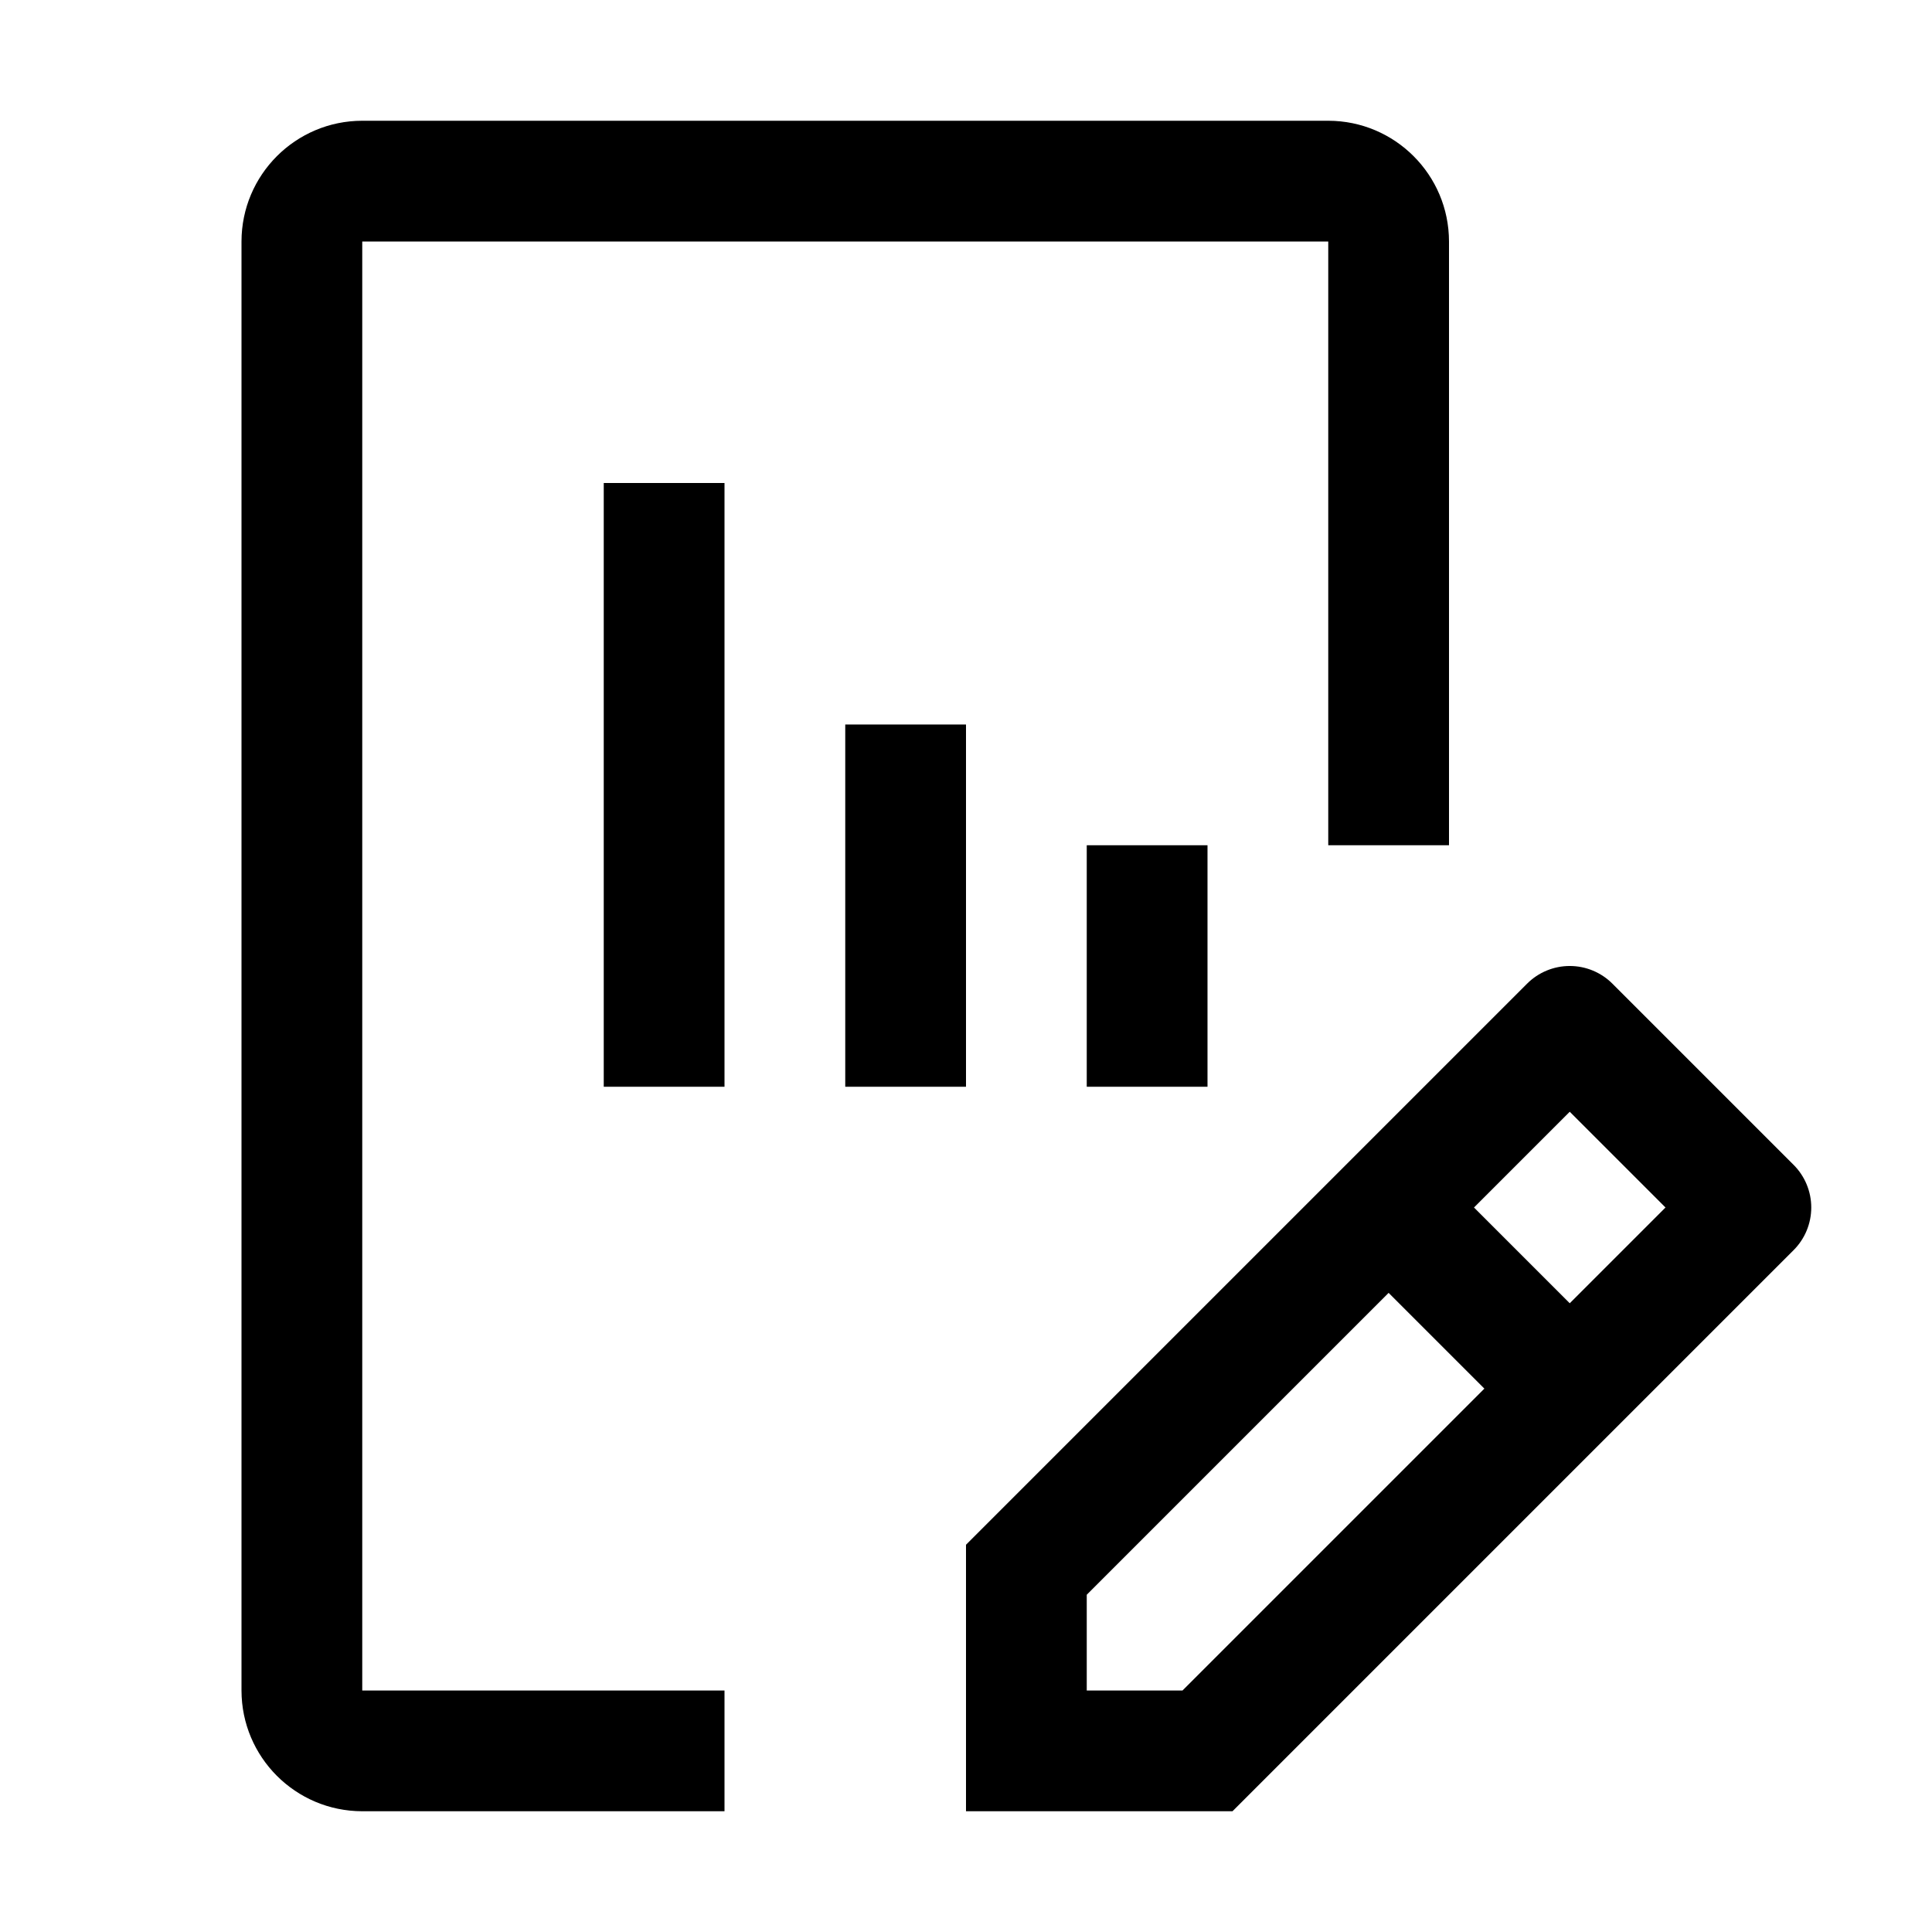
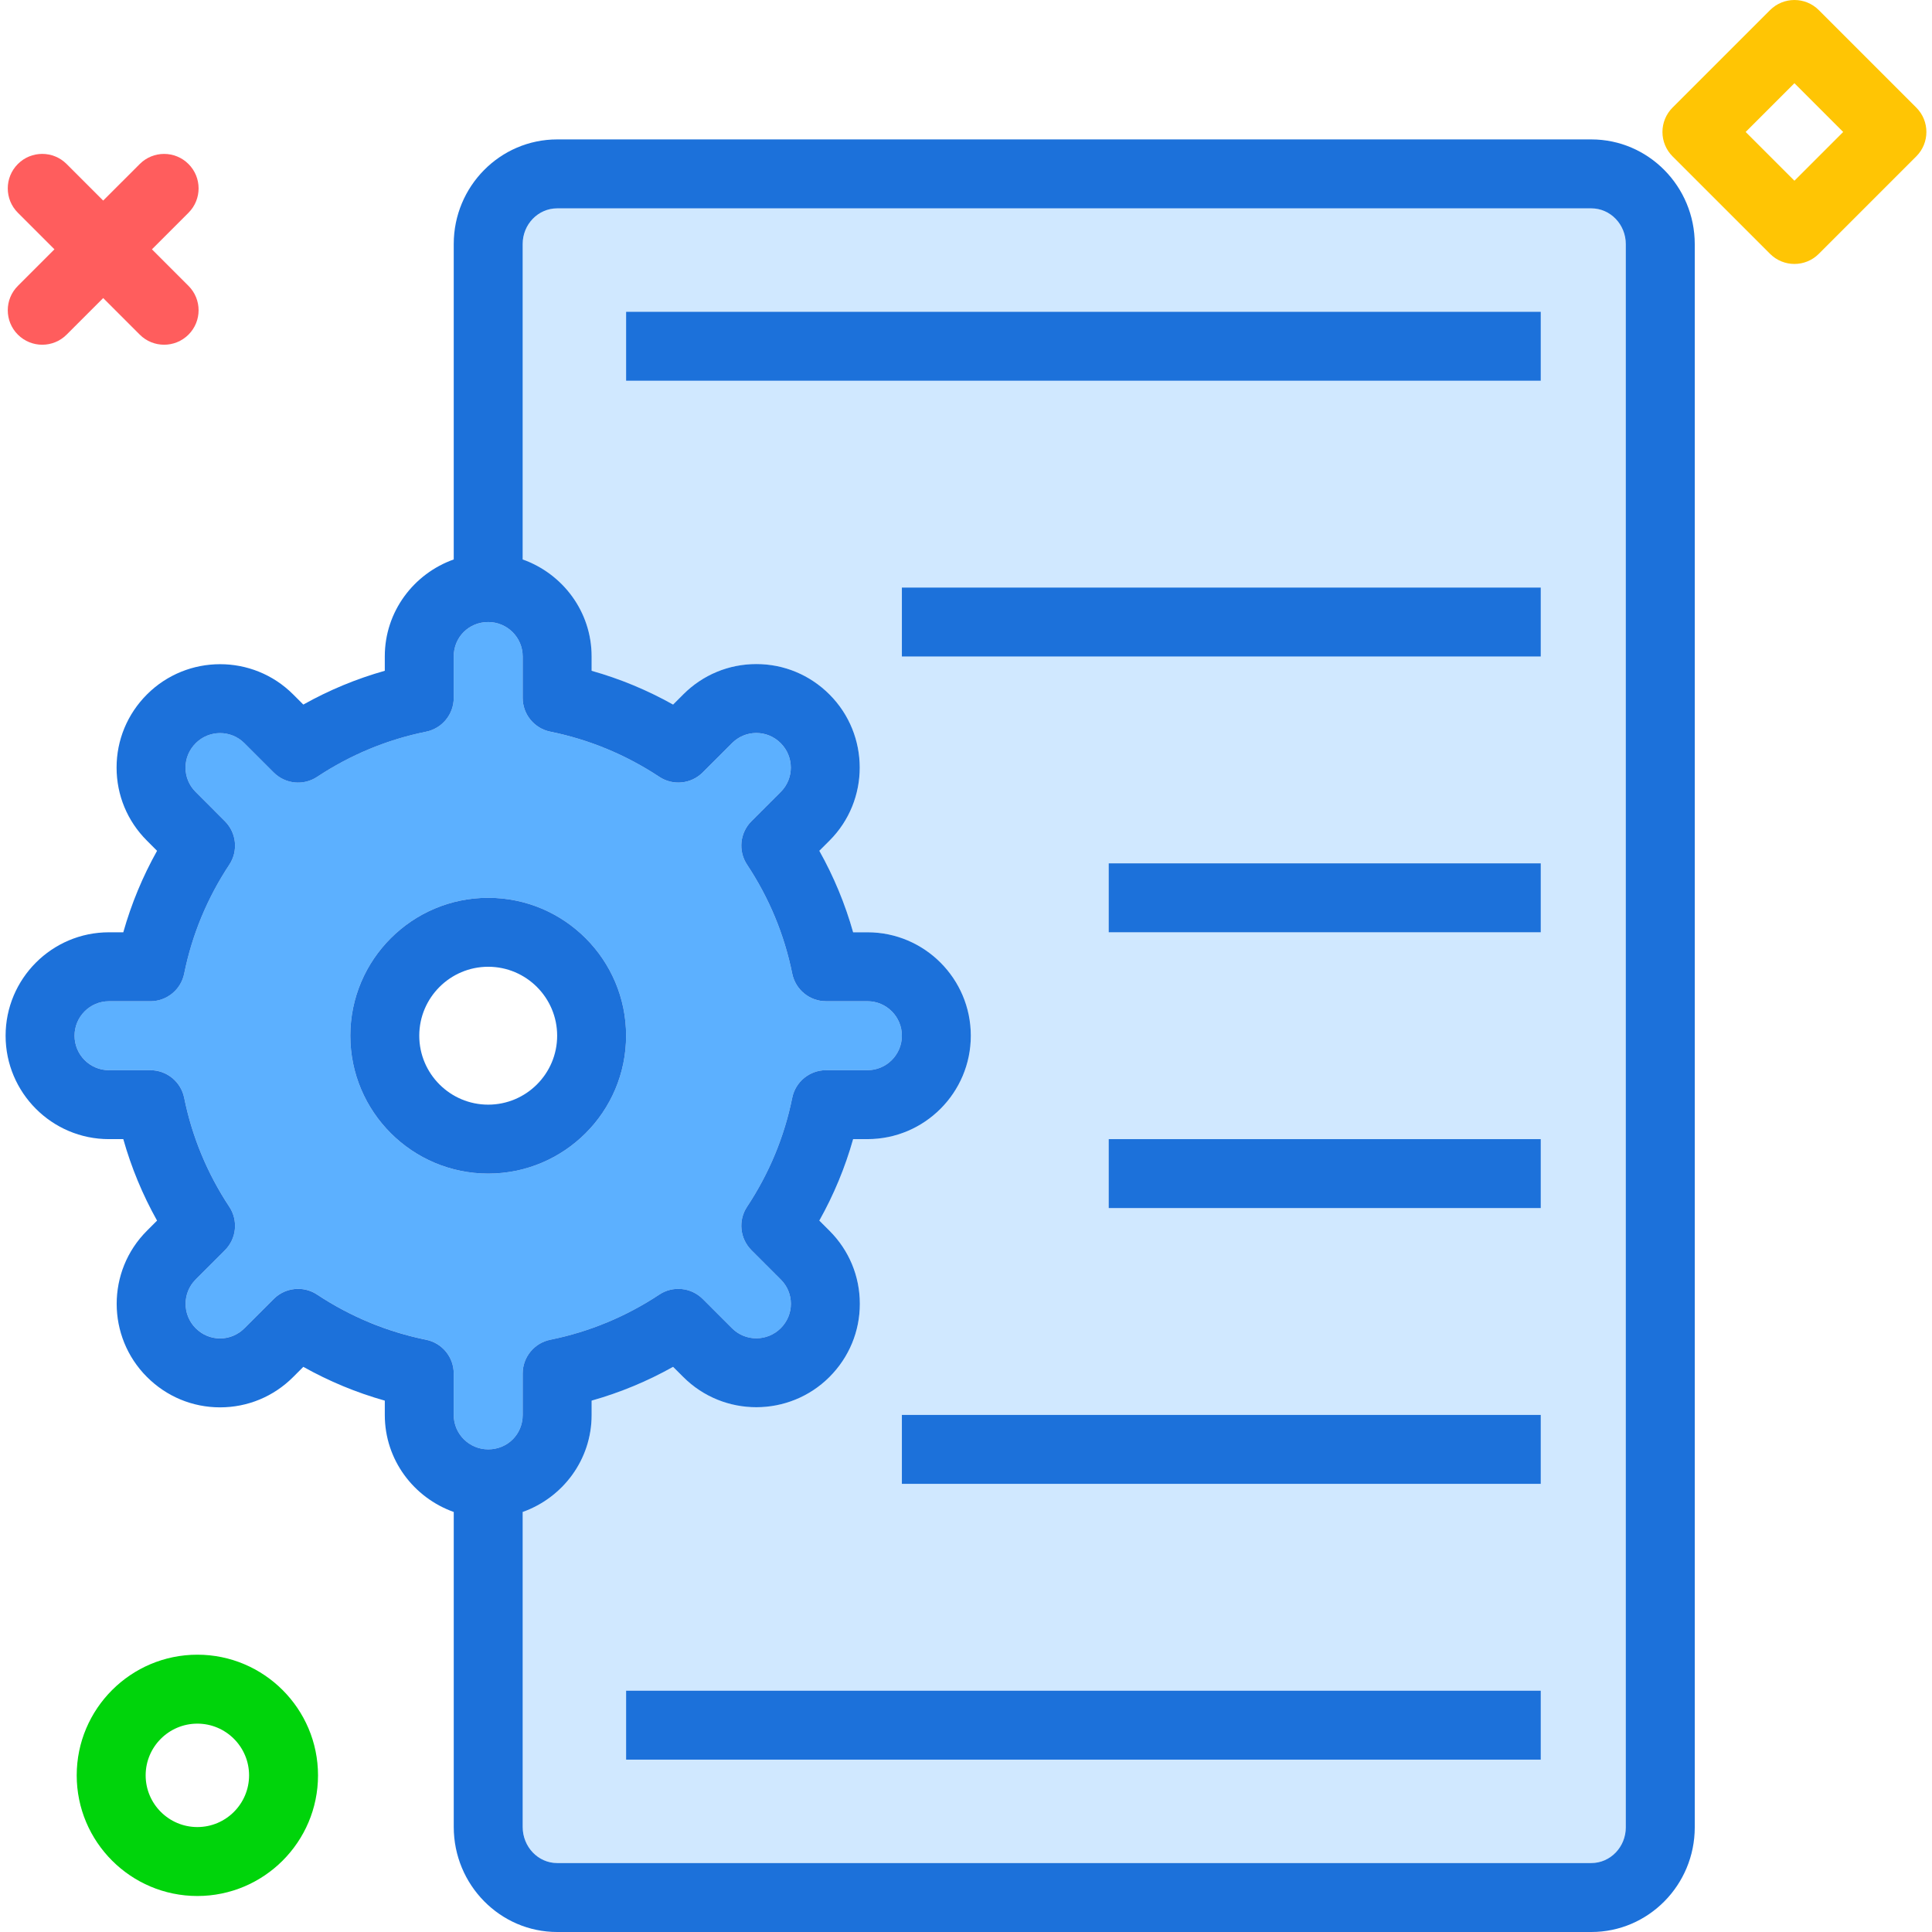
- <svg xmlns="http://www.w3.org/2000/svg" fill="#000000" width="800px" height="800px" viewBox="0 0 32 32" id="icon">
-   <defs>
-     <style>
-       .cls-1 {
-         fill: none;
-       }
-     </style>
-   </defs>
-   <path d="M29.707,19.293l-3-3a.999.999,0,0,0-1.414,0L16,25.586V30h4.414l9.293-9.293A.999.999,0,0,0,29.707,19.293ZM19.586,28H18V26.414l5-5L24.586,23ZM26,21.586,24.414,20,26,18.414,27.586,20Z" />
-   <rect x="17" y="15" width="4" height="2" transform="translate(3 35) rotate(-90)" />
-   <rect x="12" y="14" width="6" height="2" transform="translate(0 30) rotate(-90)" />
-   <rect x="6" y="12" width="10" height="2" transform="translate(-2 24) rotate(-90)" />
-   <path d="M12,30H6a2.002,2.002,0,0,1-2-2V4A2.002,2.002,0,0,1,6,2H22a2.002,2.002,0,0,1,2,2V14H22V4H6V28h6Z" />
-   <rect id="_Transparent_Rectangle_" data-name="&lt;Transparent Rectangle&gt;" class="cls-1" width="32" height="32" />
+ <svg xmlns="http://www.w3.org/2000/svg" version="1.1" id="filesettings" viewBox="0 0 222.88 224.178" enable-background="new 0 0 222.88 224.178" xml:space="preserve" width="512" height="512">
+   <g>
+     <path fill="#5CB0FF" d="M52,164.189c0,2.199,1.793,3.988,4,3.988c2.242,0,4-1.752,4-3.988v-4.812   c0-1.902,1.34-3.543,3.207-3.92c4.523-0.918,8.777-2.682,12.645-5.24c1.578-1.049,3.684-0.838,5.035,0.504   l3.406,3.404c1.559,1.559,4.09,1.549,5.648-0.006c0.762-0.764,1.184-1.77,1.18-2.832   c0-1.06-0.414-2.061-1.172-2.814l-3.406-3.408c-1.344-1.346-1.559-3.451-0.508-5.037   c2.562-3.867,4.328-8.121,5.242-12.645c0.379-1.865,2.019-3.205,3.922-3.205h4.812c2.199,0,3.988-1.795,3.988-4   s-1.789-4-3.988-4h-4.812c-1.902,0-3.543-1.34-3.922-3.205c-0.914-4.523-2.68-8.777-5.242-12.645   c-1.051-1.586-0.836-3.691,0.508-5.037l3.406-3.406c1.555-1.555,1.551-4.09-0.008-5.648   c-0.762-0.764-1.766-1.182-2.828-1.182c-0.004,0-0.004,0-0.004,0c-1.059,0-2.059,0.416-2.812,1.172l-3.41,3.408   c-1.352,1.346-3.457,1.553-5.035,0.504c-3.867-2.559-8.121-4.322-12.645-5.24C61.34,84.521,60,82.881,60,80.978   v-4.812c0-2.199-1.793-3.988-4-3.988c-2.242,0-4,1.752-4,3.988v4.812c0,1.902-1.34,3.543-3.207,3.92   c-4.523,0.918-8.777,2.682-12.645,5.24c-1.578,1.049-3.688,0.842-5.035-0.504l-3.406-3.404   c-1.562-1.562-4.094-1.553-5.648,0.006c-0.762,0.764-1.184,1.77-1.18,2.832c0,1.06,0.414,2.061,1.172,2.814   l3.402,3.41c1.344,1.344,1.555,3.449,0.508,5.033c-2.559,3.869-4.324,8.125-5.238,12.646   c-0.379,1.865-2.019,3.205-3.922,3.205h-4.812c-2.199,0-3.988,1.795-3.988,4s1.789,4,3.988,4h4.812   c1.902,0,3.543,1.34,3.922,3.205c0.914,4.521,2.68,8.777,5.238,12.646c1.047,1.584,0.836,3.689-0.508,5.033   l-3.402,3.406c-1.555,1.557-1.551,4.092,0.008,5.65c0.762,0.764,1.766,1.182,2.828,1.182c0,0,0,0,0.004,0   c1.059,0,2.059-0.418,2.816-1.174l3.406-3.406c0.773-0.771,1.797-1.17,2.828-1.17   c0.766,0,1.535,0.219,2.207,0.666c3.867,2.559,8.121,4.322,12.645,5.24c1.867,0.377,3.207,2.018,3.207,3.92V164.189   z M40,120.177c0-8.822,7.176-16,16-16s16,7.178,16,16s-7.176,16-16,16S40,129,40,120.177z" />
+     <path fill="#D0E8FF" d="M184,24.177H64c-2.207,0-4,1.855-4,4.135v36.602c4.646,1.654,8,6.049,8,11.252v1.668   c3.297,0.93,6.461,2.242,9.453,3.92l1.184-1.184c2.262-2.264,5.269-3.514,8.469-3.516c0,0,0.004,0,0.008,0   c3.199,0,6.211,1.252,8.484,3.525c4.68,4.678,4.684,12.287,0.008,16.961l-1.184,1.182   c1.68,2.996,2.992,6.158,3.922,9.455h1.668c6.609,0,11.988,5.383,11.988,12s-5.379,12-11.988,12h-1.668   c-0.93,3.297-2.242,6.459-3.922,9.455l1.184,1.182c2.266,2.264,3.516,5.271,3.516,8.469   c0.004,3.199-1.25,6.217-3.523,8.492c-4.676,4.676-12.285,4.684-16.961,0.008l-1.184-1.182   c-2.992,1.678-6.156,2.99-9.453,3.92v1.668c0,5.203-3.354,9.598-8,11.252v36.547c0,2.311,1.793,4.189,4,4.189h120   c2.207,0,4-1.861,4-4.15V28.328C188,26.039,186.207,24.177,184,24.177z M178.133,204.178H72v-8h106.133V204.178z    M178.133,172.178H104v-8h74.133V172.178z M178.133,140.178H128v-8h50.133V140.178z M178.133,108.177H128v-8h50.133   V108.177z M178.133,76.177H104v-8h74.133V76.177z M178.133,44.178H72v-8h106.133V44.178z" />
+     <path fill="#1C71DA" d="M72,120.177c0-8.822-7.176-16-16-16s-16,7.178-16,16s7.176,16,16,16S72,129,72,120.177z    M48,120.177c0-4.412,3.59-8,8-8s8,3.588,8,8s-3.59,8-8,8S48,124.59,48,120.177z" />
+     <path fill="#1C71DA" d="M184,16.177H64c-6.617,0-12,5.443-12,12.135v36.602c-4.646,1.655-8,6.049-8,11.252v1.668   c-3.297,0.93-6.461,2.242-9.453,3.92l-1.184-1.182c-4.676-4.676-12.285-4.668-16.961,0.008   c-2.273,2.275-3.527,5.293-3.523,8.492c0,3.197,1.25,6.205,3.516,8.467l1.18,1.184   c-1.676,2.996-2.988,6.16-3.918,9.455h-1.668c-6.609,0-11.988,5.383-11.988,12s5.379,12,11.988,12h1.668   c0.93,3.295,2.242,6.459,3.918,9.455l-1.18,1.182c-4.676,4.674-4.672,12.283,0.008,16.961   c2.273,2.273,5.285,3.525,8.484,3.525c0.004,0,0.004,0,0.008,0c3.195-0.002,6.203-1.25,8.469-3.516l1.184-1.184   c2.992,1.678,6.156,2.99,9.453,3.92v1.668c0,5.203,3.354,9.597,8,11.252v36.547c0,6.721,5.383,12.19,12,12.19h120   c6.617,0,12-5.451,12-12.15V28.328C196,21.629,190.617,16.177,184,16.177z M48.793,155.457   c-4.523-0.918-8.777-2.682-12.645-5.24c-0.672-0.447-1.441-0.666-2.207-0.666c-1.031,0-2.055,0.398-2.828,1.17   l-3.406,3.406c-0.758,0.756-1.758,1.174-2.816,1.174c-0.004,0-0.004,0-0.004,0c-1.062,0-2.066-0.418-2.828-1.182   c-1.559-1.559-1.562-4.094-0.008-5.65l3.402-3.406c1.344-1.344,1.555-3.449,0.508-5.033   c-2.559-3.869-4.324-8.125-5.238-12.646c-0.379-1.865-2.019-3.205-3.922-3.205h-4.812   c-2.199,0-3.988-1.795-3.988-4s1.789-4,3.988-4h4.812c1.902,0,3.543-1.34,3.922-3.205   c0.914-4.521,2.68-8.777,5.238-12.646c1.047-1.584,0.836-3.689-0.508-5.033l-3.402-3.41   c-0.758-0.754-1.172-1.754-1.172-2.814c-0.004-1.062,0.418-2.068,1.18-2.832c1.555-1.559,4.086-1.568,5.648-0.006   l3.406,3.404c1.348,1.346,3.457,1.553,5.035,0.504c3.867-2.559,8.121-4.322,12.645-5.24   C50.66,84.521,52,82.881,52,80.978v-4.812c0-2.236,1.758-3.988,4-3.988c2.207,0,4,1.789,4,3.988v4.812   c0,1.902,1.34,3.543,3.207,3.92c4.523,0.918,8.777,2.682,12.645,5.24c1.578,1.049,3.684,0.842,5.035-0.504   l3.41-3.408c0.754-0.756,1.754-1.172,2.812-1.172c0,0,0,0,0.004,0c1.062,0,2.066,0.418,2.828,1.182   c1.559,1.559,1.562,4.094,0.008,5.648l-3.406,3.406c-1.344,1.346-1.559,3.451-0.508,5.037   c2.562,3.867,4.328,8.121,5.242,12.645c0.379,1.865,2.019,3.205,3.922,3.205h4.812c2.199,0,3.988,1.795,3.988,4   s-1.789,4-3.988,4h-4.812c-1.902,0-3.543,1.34-3.922,3.205c-0.914,4.523-2.68,8.777-5.242,12.645   c-1.051,1.586-0.836,3.691,0.508,5.037l3.406,3.408c0.758,0.754,1.172,1.754,1.172,2.814   c0.004,1.062-0.418,2.068-1.18,2.832c-1.559,1.555-4.09,1.565-5.648,0.006l-3.406-3.404   c-1.352-1.342-3.457-1.553-5.035-0.504c-3.867,2.559-8.121,4.322-12.645,5.24c-1.867,0.377-3.207,2.018-3.207,3.92   v4.812c0,2.236-1.758,3.988-4,3.988c-2.207,0-4-1.789-4-3.988v-4.812C52,157.474,50.66,155.834,48.793,155.457z    M188,212.027c0,2.289-1.793,4.15-4,4.15H64c-2.207,0-4-1.879-4-4.189v-36.547c4.646-1.654,8-6.049,8-11.252v-1.668   c3.297-0.93,6.461-2.242,9.453-3.92l1.184,1.182c4.676,4.676,12.285,4.668,16.961-0.008   c2.273-2.275,3.527-5.293,3.523-8.492c0-3.197-1.25-6.205-3.516-8.469l-1.184-1.182   c1.68-2.996,2.992-6.158,3.922-9.455h1.668c6.609,0,11.988-5.383,11.988-12s-5.379-12-11.988-12h-1.668   c-0.93-3.297-2.242-6.459-3.922-9.455l1.184-1.182c4.676-4.674,4.672-12.283-0.008-16.961   c-2.273-2.273-5.285-3.525-8.484-3.525c-0.004,0-0.008,0-0.008,0c-3.199,0.002-6.207,1.252-8.469,3.516l-1.184,1.184   c-2.992-1.678-6.156-2.99-9.453-3.92v-1.668c0-5.203-3.354-9.598-8-11.252V28.312c0-2.279,1.793-4.135,4-4.135h120   c2.207,0,4,1.861,4,4.15V212.027z" />
+     <rect x="72" y="36.178" fill="#1C71DA" width="106.133" height="8" />
+     <rect x="128" y="132.178" fill="#1C71DA" width="50.133" height="8" />
+     <rect x="104" y="68.177" fill="#1C71DA" width="74.133" height="8" />
+     <rect x="104" y="164.178" fill="#1C71DA" width="74.133" height="8" />
+     <rect x="128" y="100.177" fill="#1C71DA" width="50.133" height="8" />
+     <rect x="72" y="196.178" fill="#1C71DA" width="106.133" height="8" />
+   </g>
+   <path fill="#FF5D5D" d="M4.252,40.001c-1.023,0-2.047-0.391-2.828-1.171c-1.562-1.562-1.562-4.095,0-5.657  l14.143-14.142c1.56-1.562,4.094-1.562,5.656,0c1.562,1.562,1.562,4.095,0,5.657L7.08,38.83  C6.3,39.611,5.275,40.001,4.252,40.001z" />
+   <path fill="#FF5D5D" d="M18.395,40c-1.023,0-2.048-0.391-2.828-1.171L1.424,24.686  c-1.562-1.562-1.562-4.095,0-5.657c1.56-1.562,4.096-1.562,5.656,0l14.143,14.143  c1.562,1.562,1.562,4.095,0,5.657C20.442,39.609,19.418,40,18.395,40z" />
+   <path fill="#00D40B" d="M22.252,220.001c-7.72,0-14-6.28-14-14s6.28-14,14-14s14,6.28,14,14  S29.972,220.001,22.252,220.001z M22.252,200.001c-3.309,0-6,2.691-6,6s2.691,6,6,6s6-2.691,6-6  S25.561,200.001,22.252,200.001z" />
+   <path fill="#FFC504" d="M207.566,30.627c-1.023,0-2.047-0.391-2.828-1.171l-11.315-11.313  c-0.75-0.75-1.172-1.768-1.172-2.829s0.422-2.079,1.172-2.829l11.315-11.313c1.562-1.562,4.094-1.562,5.656,0  l11.313,11.313c1.562,1.562,1.562,4.095,0,5.657l-11.313,11.313C209.614,30.236,208.59,30.627,207.566,30.627z   M201.909,15.313l5.657,5.657l5.656-5.657l-5.656-5.657L201.909,15.313z" />
</svg>
